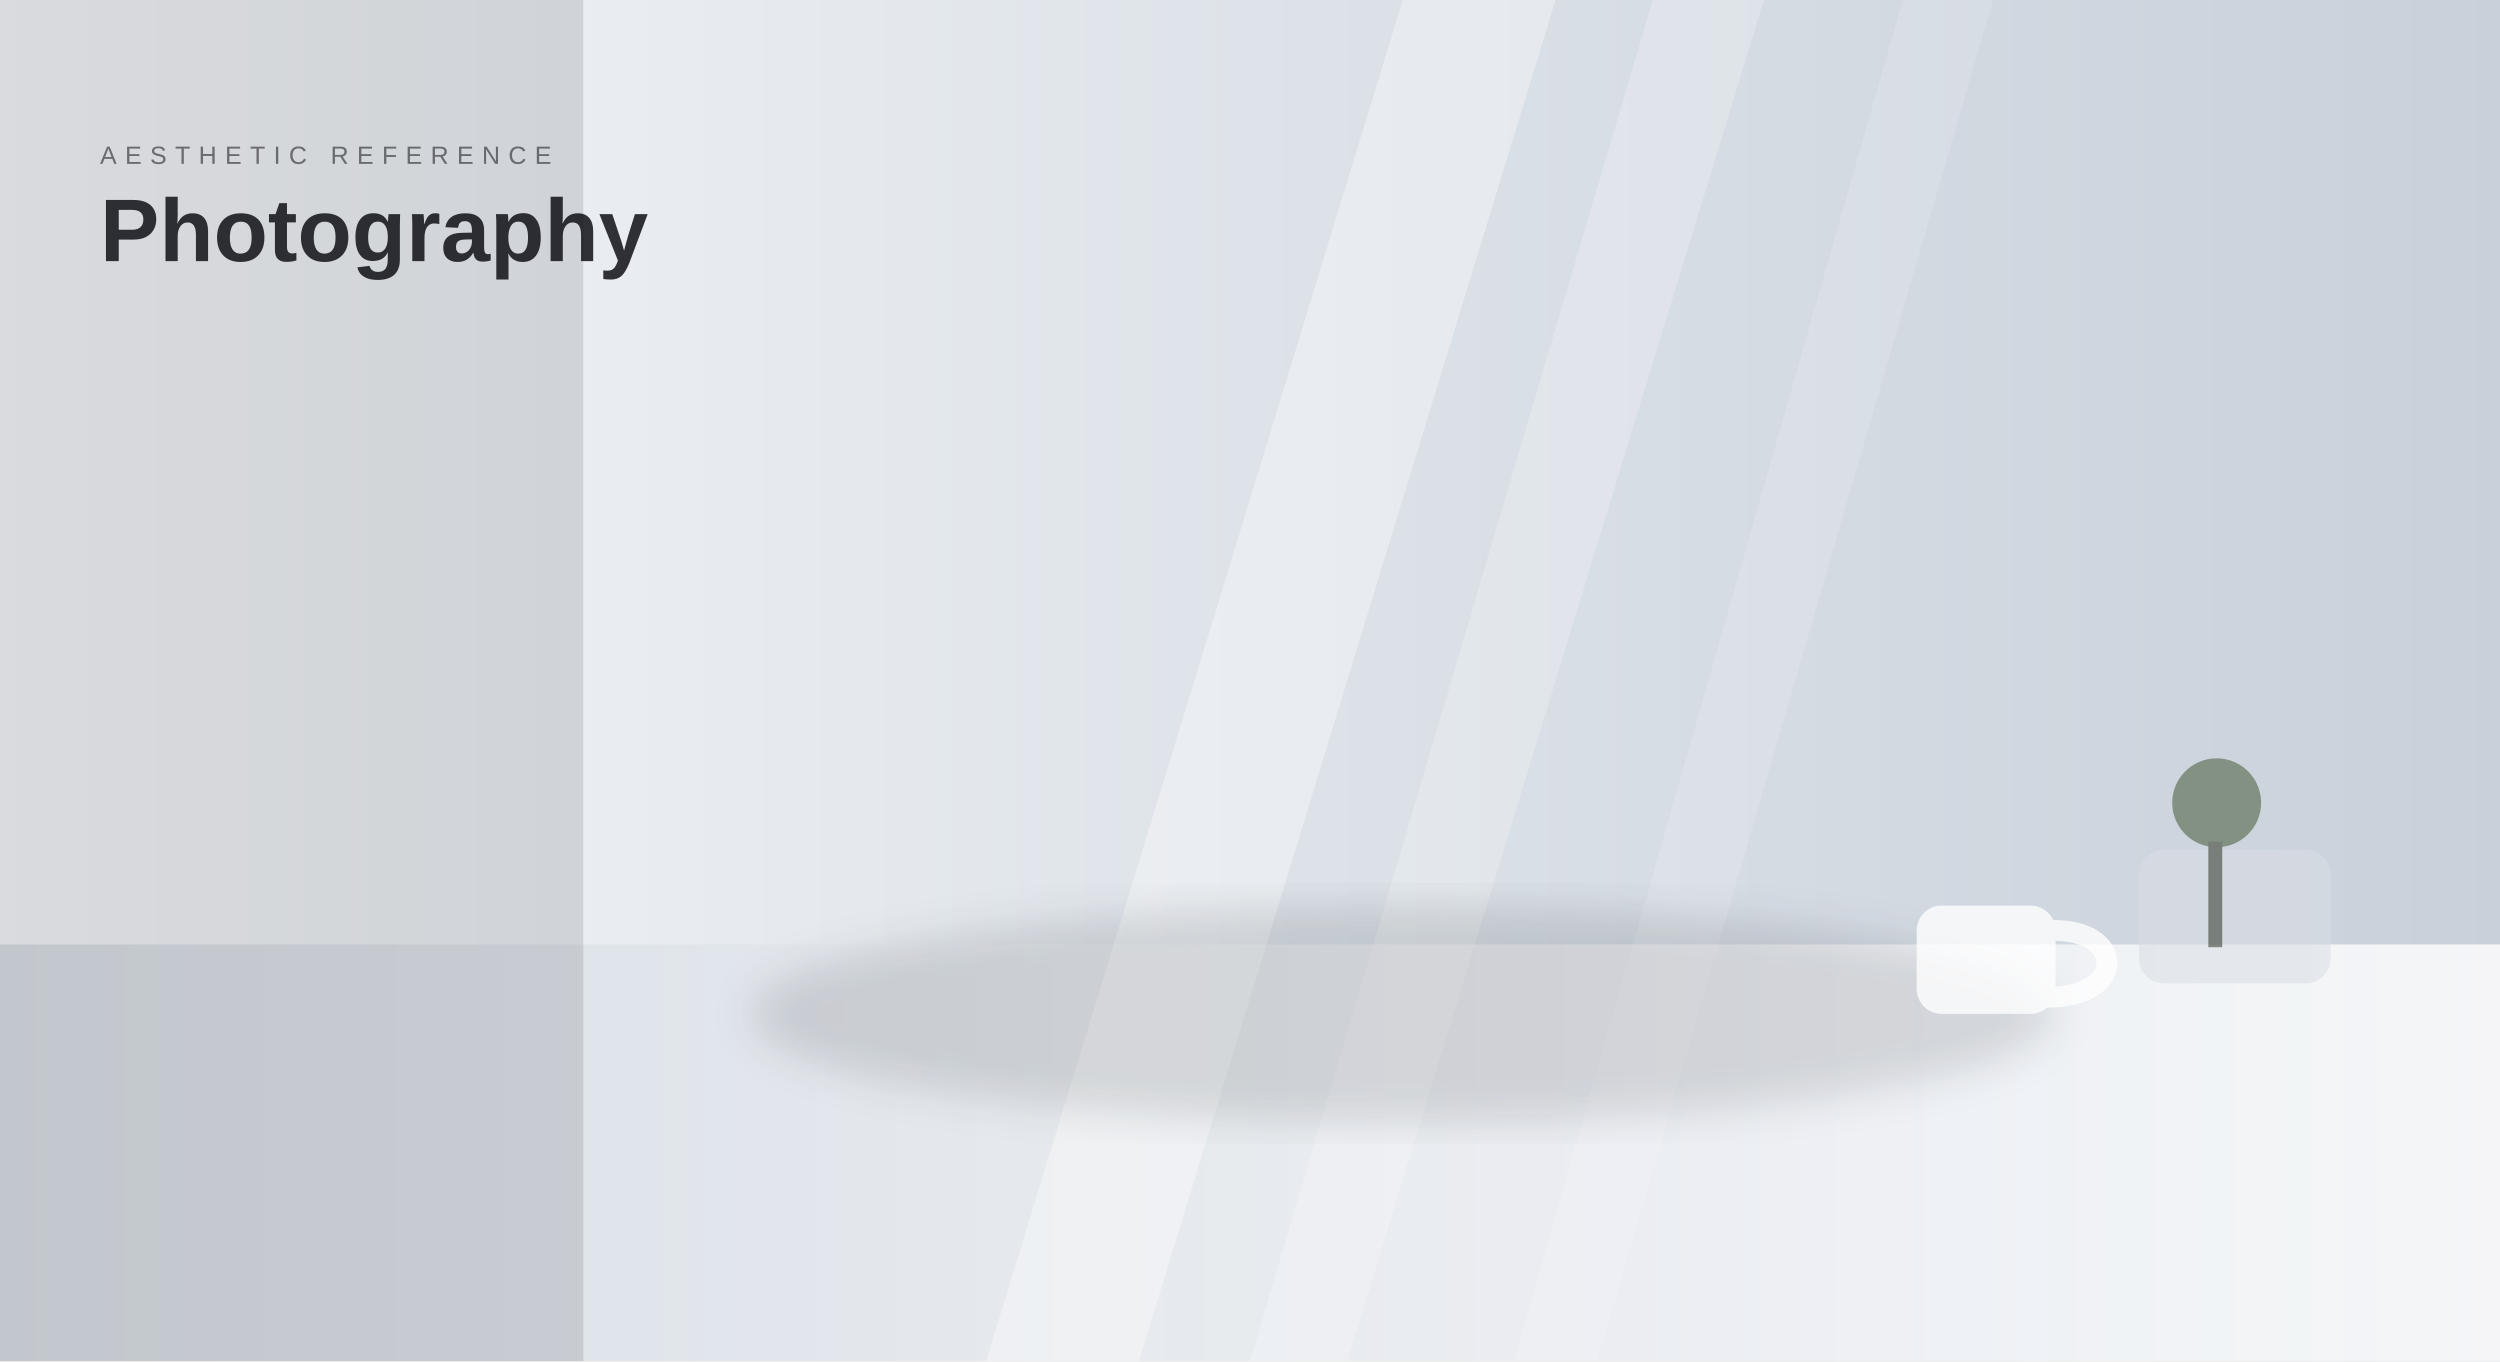
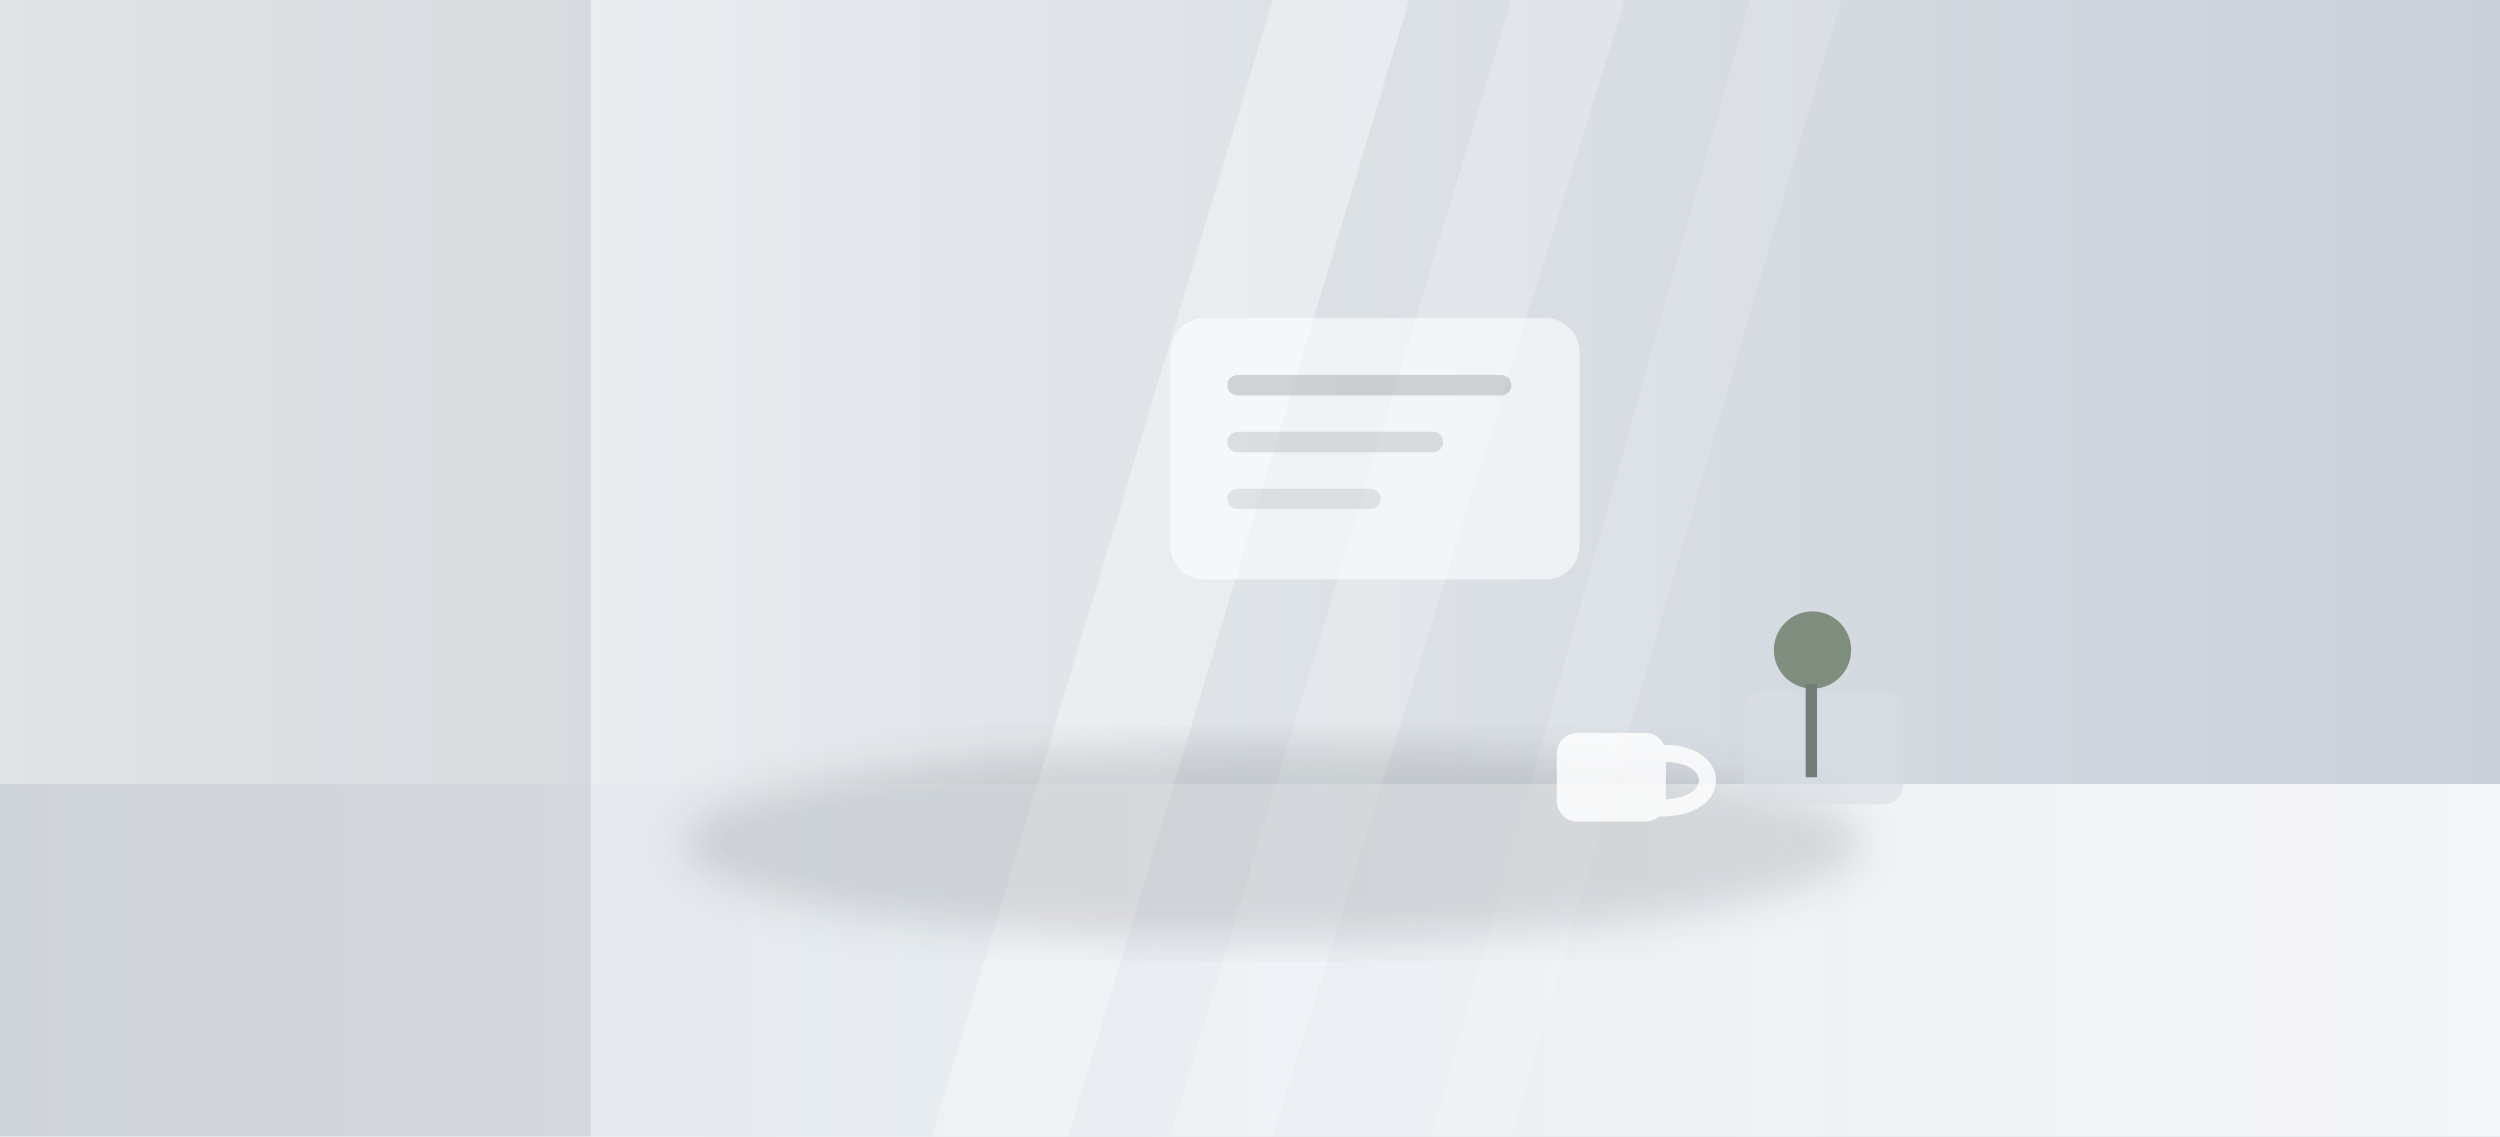
- <svg xmlns="http://www.w3.org/2000/svg" width="1800" height="980" viewBox="0 0 1800 980">
+ <svg xmlns="http://www.w3.org/2000/svg" width="2200" height="1000" viewBox="0 0 2200 1000">
  <defs>
    <linearGradient id="bg" x1="0" x2="1">
-       <stop offset="0" stop-color="#f4f6f8" />
-       <stop offset="1" stop-color="#c8d0da" />
+       <stop offset="0" stop-color="#f3f5f7" />
+       <stop offset="1" stop-color="#c9d0d8" />
    </linearGradient>
    <linearGradient id="desk" x1="0" x2="1">
-       <stop offset="0" stop-color="#d8dde4" />
+       <stop offset="0" stop-color="#dfe4ea" />
      <stop offset="1" stop-color="#f8f9fb" />
    </linearGradient>
    <linearGradient id="metal" x1="0" x2="1">
      <stop offset="0" stop-color="#f8f9fa" />
-       <stop offset=".35" stop-color="#bfc7d1" />
-       <stop offset=".62" stop-color="#ffffff" />
+       <stop offset=".34" stop-color="#bfc7d1" />
+       <stop offset=".64" stop-color="#ffffff" />
      <stop offset="1" stop-color="#d2d8e0" />
    </linearGradient>
-     <filter id="sd">
-       <feDropShadow dx="0" dy="26" stdDeviation="36" flood-color="#101216" flood-opacity=".20" />
+     <filter id="shadow">
+       <feDropShadow dx="0" dy="30" stdDeviation="38" flood-color="#101216" flood-opacity=".20" />
    </filter>
    <filter id="blur">
-       <feGaussianBlur stdDeviation="14" />
+       <feGaussianBlur stdDeviation="18" />
    </filter>
  </defs>
-   <rect width="1800" height="980" fill="url(#bg)" />
-   <rect y="680" width="1800" height="300" fill="url(#desk)" opacity=".92" />
-   <rect x="0" y="0" width="420" height="980" fill="#111318" opacity=".12" />
-   <polygon points="1010,0 1120,0 820,980 710,980" fill="#fff" opacity=".34" />
-   <polygon points="1190,0 1270,0 970,980 900,980" fill="#fff" opacity=".22" />
-   <polygon points="1370,0 1435,0 1150,980 1090,980" fill="#fff" opacity=".14" />
-   <ellipse cx="1010" cy="730" rx="470" ry="78" fill="#1b2028" opacity=".13" filter="url(#blur)" />
+   <rect width="2200" height="1000" fill="url(#bg)" />
+   <rect y="690" width="2200" height="310" fill="url(#desk)" opacity=".94" />
+   <rect x="0" y="0" width="520" height="1000" fill="#111318" opacity=".08" />
+   <polygon points="1120,0 1240,0 940,1000 820,1000" fill="#fff" opacity=".34" />
+   <polygon points="1330,0 1430,0 1120,1000 1030,1000" fill="#fff" opacity=".22" />
+   <polygon points="1540,0 1620,0 1330,1000 1260,1000" fill="#fff" opacity=".14" />
+   <ellipse cx="1120" cy="742" rx="520" ry="86" fill="#1b2028" opacity=".13" filter="url(#blur)" />
  <g opacity=".78">
-     <rect x="1380" y="652" width="100" height="78" rx="18" fill="#ffffff" />
-     <path d="M1476 670 C1530 668 1532 718 1474 718" stroke="#ffffff" stroke-width="15" fill="none" />
-     <rect x="1540" y="612" width="138" height="96" rx="18" fill="#d9dee5" opacity=".72" />
-     <circle cx="1596" cy="578" r="32" fill="#6d7d68" />
-     <rect x="1590" y="606" width="10" height="76" fill="#60675f" />
+     <rect x="1030" y="280" width="360" height="230" rx="30" fill="#ffffff" opacity=".72" />
+     <rect x="1080" y="330" width="250" height="18" rx="9" fill="#111318" opacity=".20" />
+     <rect x="1080" y="380" width="190" height="18" rx="9" fill="#111318" opacity=".15" />
+     <rect x="1080" y="430" width="135" height="18" rx="9" fill="#111318" opacity=".12" />
  </g>
-   <text x="72" y="118" font-family="Arial" font-size="18" letter-spacing="6" fill="#111318" opacity=".55">AESTHETIC REFERENCE</text>
-   <text x="72" y="188" font-family="Arial" font-size="64" font-weight="700" fill="#111318" opacity=".86">Photography</text>
+   <g opacity=".82">
+     <rect x="1370" y="645" width="96" height="78" rx="18" fill="#fff" />
+     <path d="M1462 663 C1515 661 1518 712 1460 711" stroke="#fff" stroke-width="15" fill="none" />
+     <rect x="1535" y="608" width="140" height="100" rx="18" fill="#d9dee5" opacity=".70" />
+     <circle cx="1595" cy="572" r="34" fill="#6d7d68" />
+     <rect x="1589" y="602" width="10" height="82" fill="#60675f" />
+   </g>
</svg>
